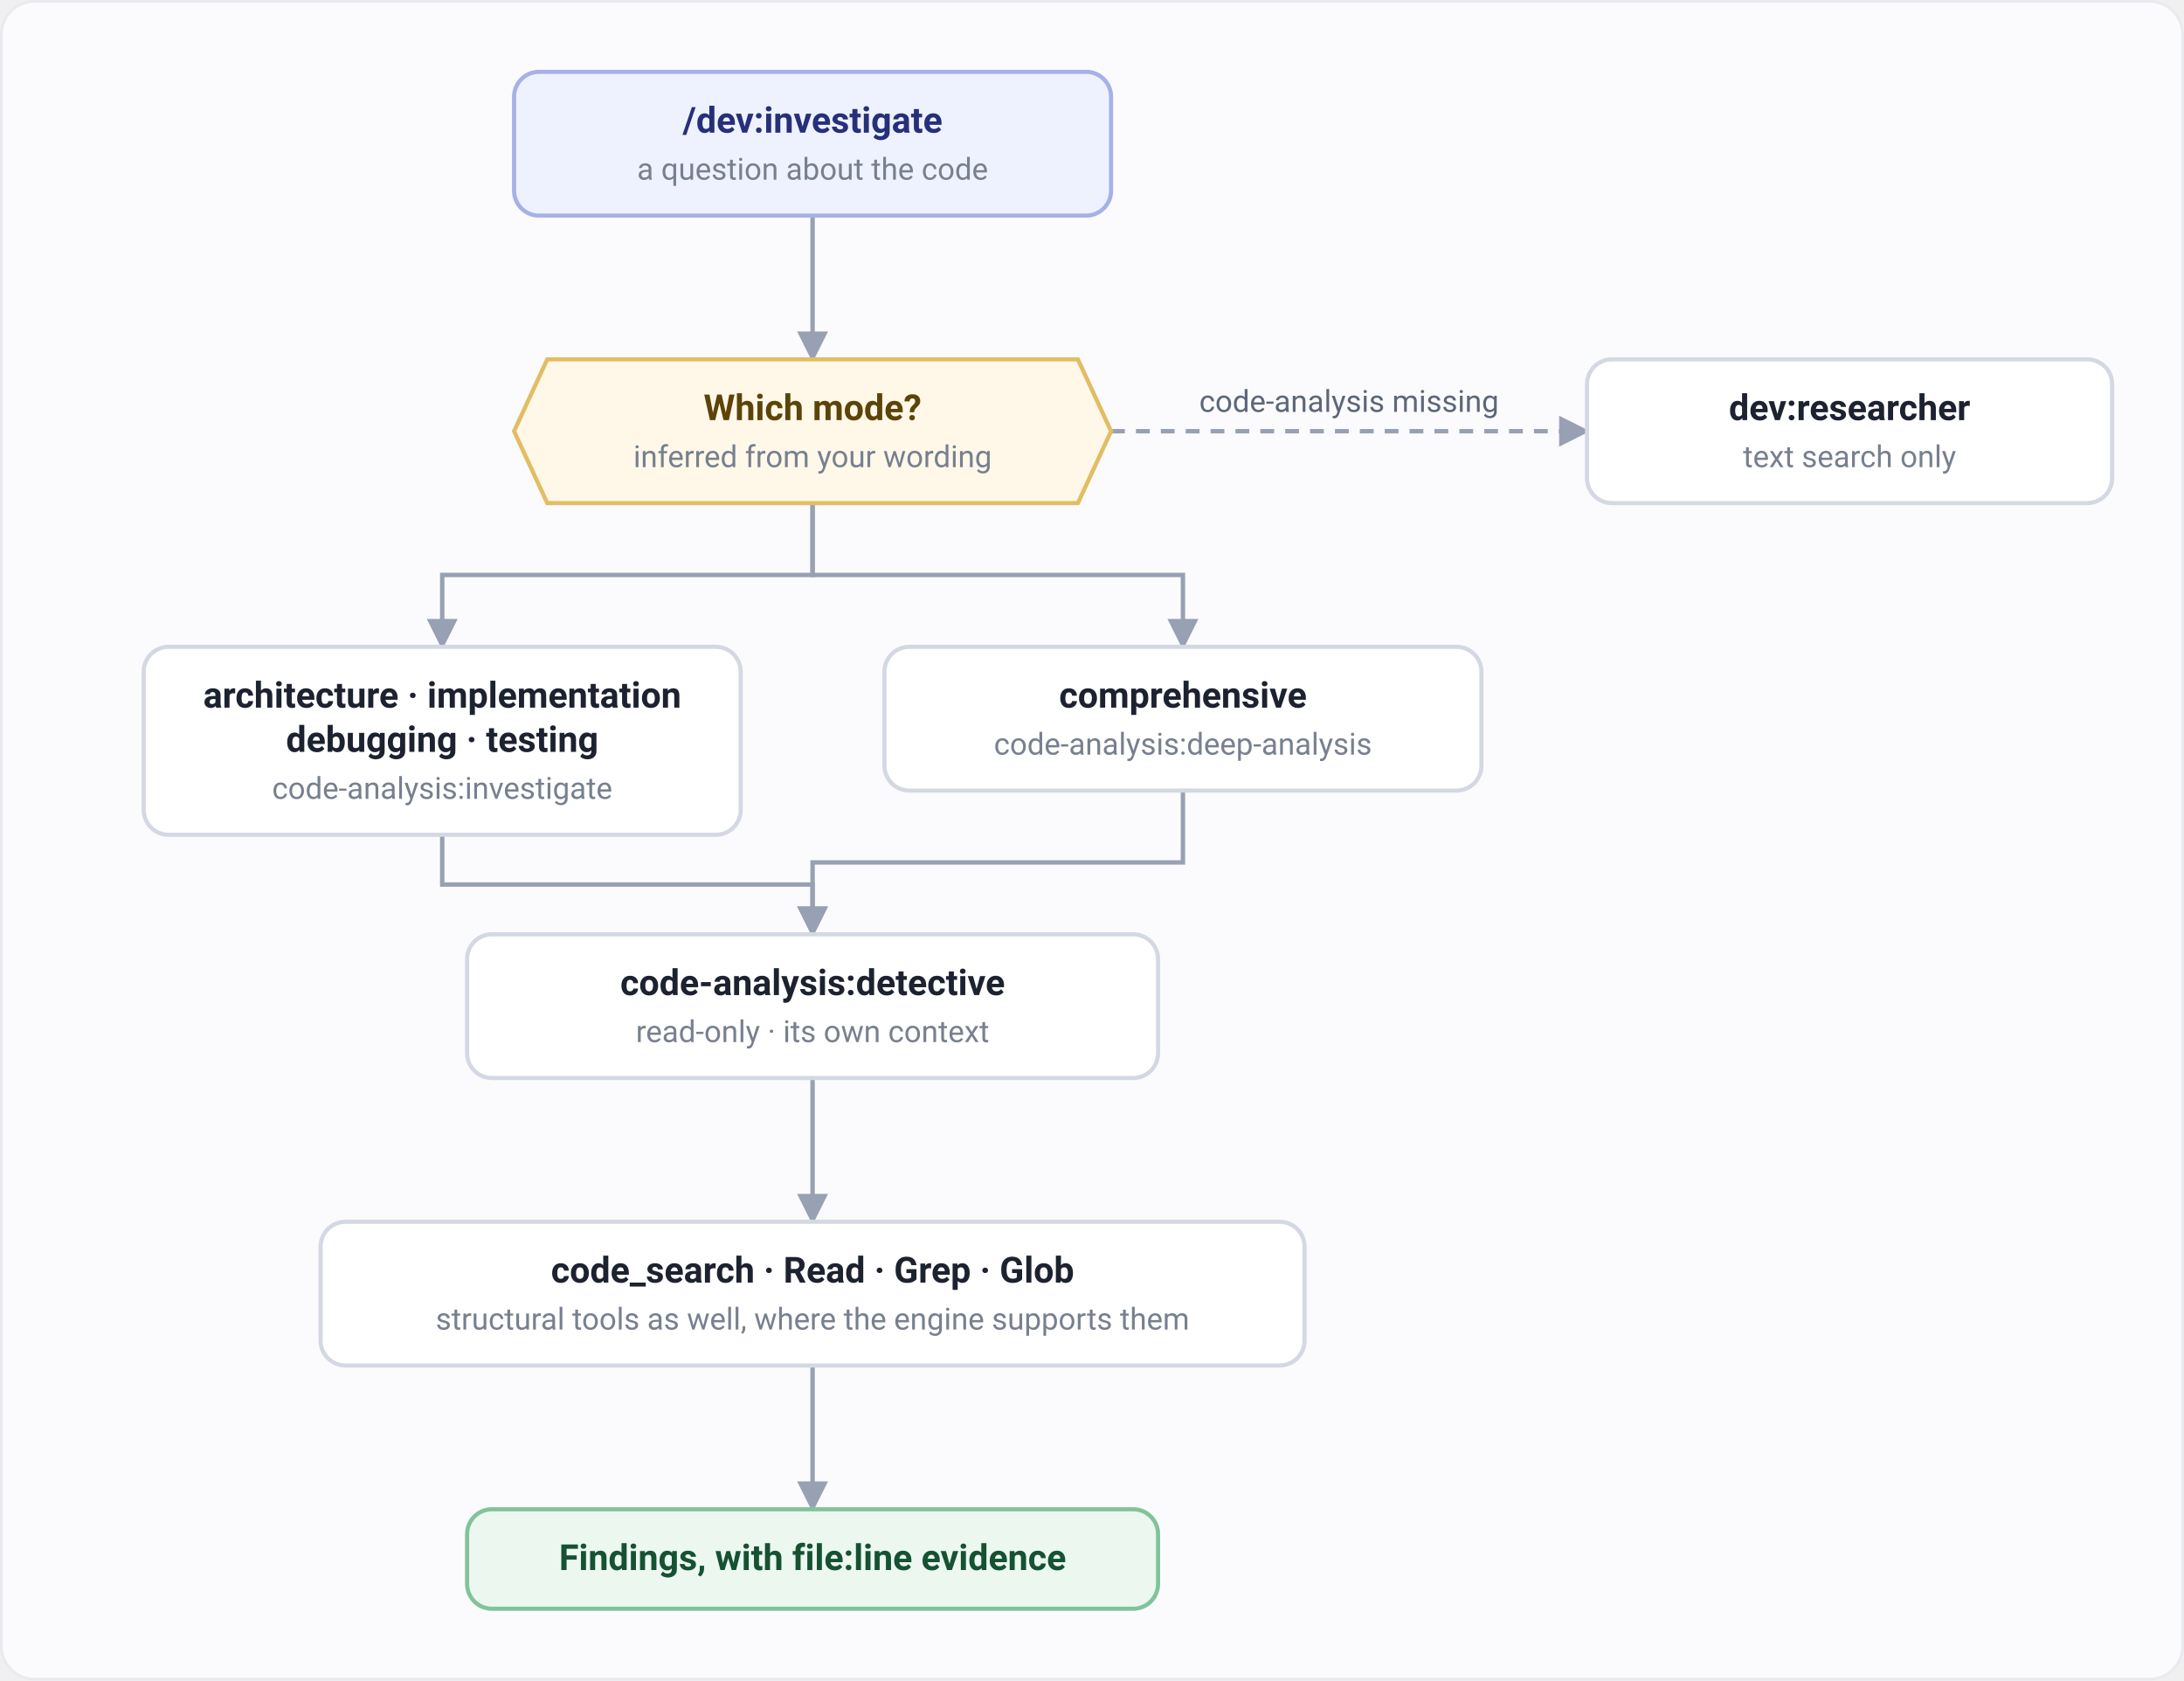
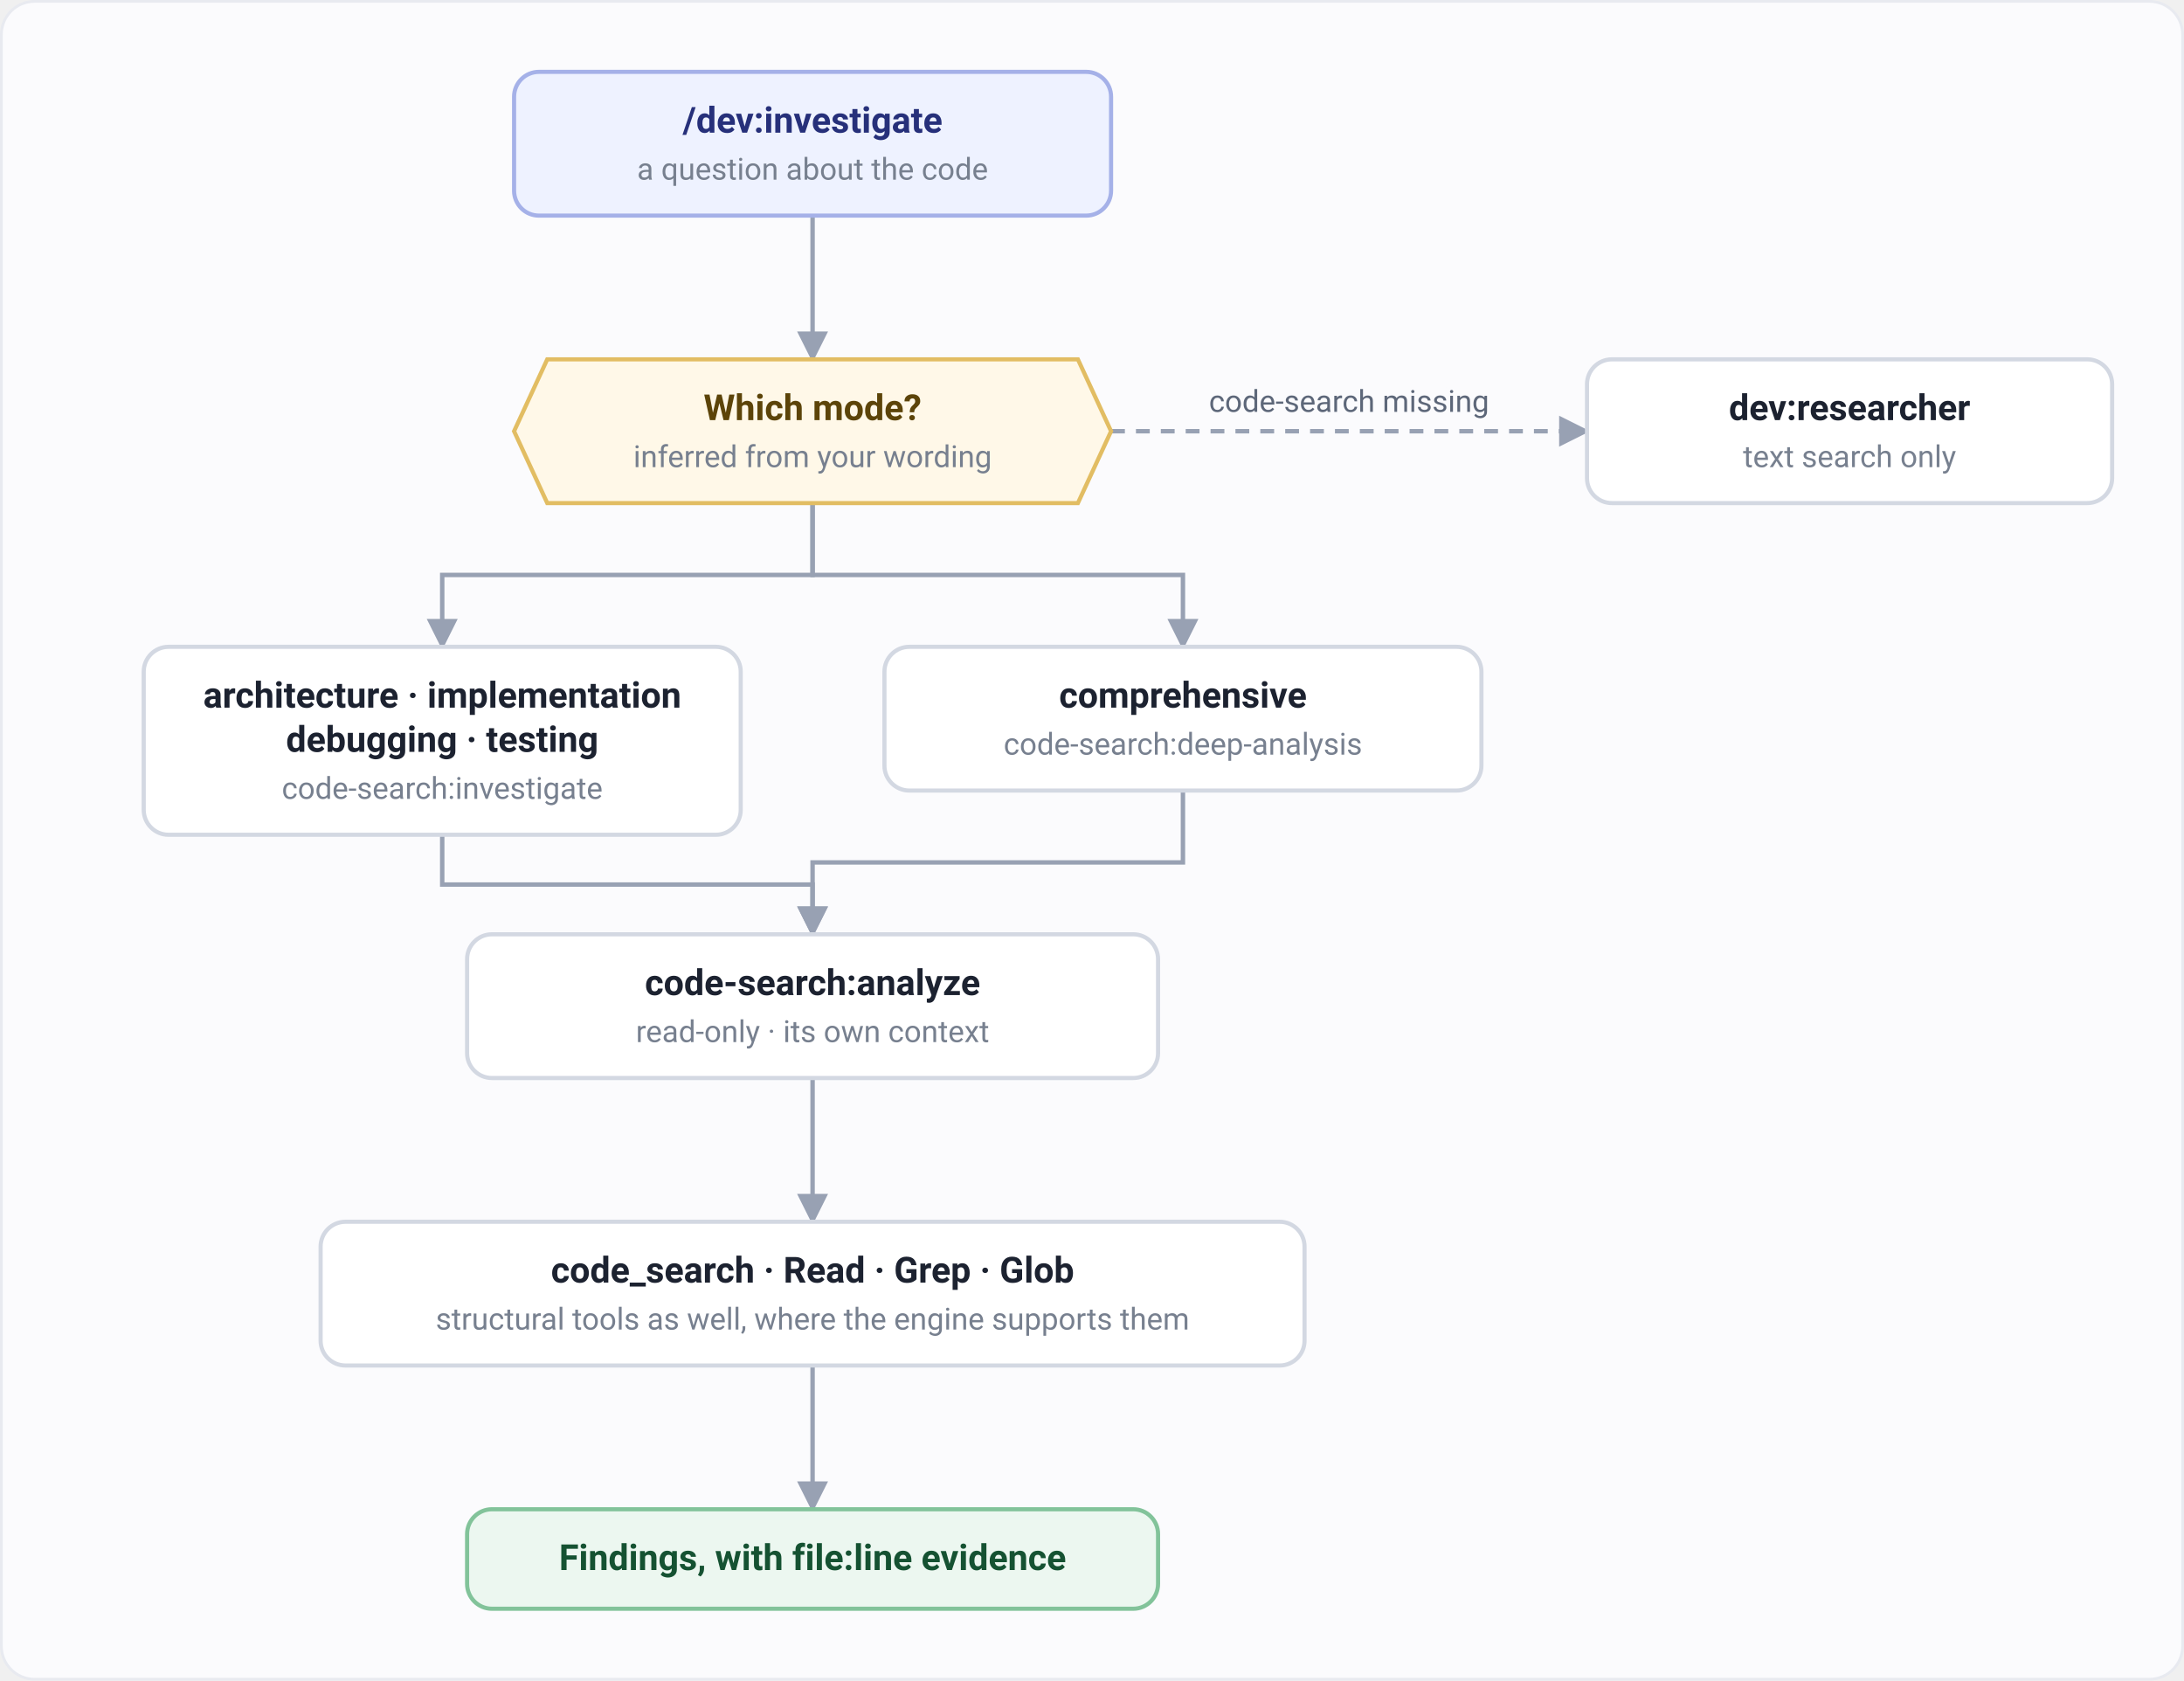
<svg xmlns="http://www.w3.org/2000/svg" viewBox="0 0 790.2 608" width="790.2" height="608" role="img" aria-label="How /dev:investigate picks a mode, and what the detective is given to search with">
  <defs>
    <marker id="arw" viewBox="0 0 10 10" refX="9" refY="5" markerWidth="7" markerHeight="7" orient="auto-start-reverse">
      <path d="M 0 0 L 10 5 L 0 10 z" fill="#98a1b3" />
    </marker>
  </defs>
  <rect x="0.5" y="0.5" width="789.2" height="607" rx="12" fill="#fbfbfd" stroke="#e8eaf0" />
  <path d="M 294 78 L 294 130" fill="none" stroke="#98a1b3" stroke-width="1.6" marker-end="url(#arw)" />
  <path d="M 294 182 L 294 208 L 160 208 L 160 234" fill="none" stroke="#98a1b3" stroke-width="1.6" marker-end="url(#arw)" />
  <path d="M 294 182 L 294 208 L 428 208 L 428 234" fill="none" stroke="#98a1b3" stroke-width="1.6" marker-end="url(#arw)" />
  <path d="M 160 302 L 160 320 L 294 320 L 294 338" fill="none" stroke="#98a1b3" stroke-width="1.6" marker-end="url(#arw)" />
  <path d="M 428 286 L 428 312 L 294 312 L 294 338" fill="none" stroke="#98a1b3" stroke-width="1.6" marker-end="url(#arw)" />
  <path d="M 294 390 L 294 442" fill="none" stroke="#98a1b3" stroke-width="1.6" marker-end="url(#arw)" />
  <path d="M 294 494 L 294 546" fill="none" stroke="#98a1b3" stroke-width="1.6" marker-end="url(#arw)" />
  <path d="M 402 156 L 574.2 156" fill="none" stroke="#98a1b3" stroke-width="1.6" stroke-dasharray="5 4" marker-end="url(#arw)" />
-   <text x="488.1" y="149" font-family="ui-sans-serif, -apple-system, Segoe UI, Roboto, Helvetica, Arial, sans-serif" font-size="11" fill="#5d6779" text-anchor="middle" paint-order="stroke" stroke="#fbfbfd" stroke-width="3.5" stroke-linejoin="round">code-analysis missing</text>
+   <text x="488.1" y="149" font-family="ui-sans-serif, -apple-system, Segoe UI, Roboto, Helvetica, Arial, sans-serif" font-size="11" fill="#5d6779" text-anchor="middle" paint-order="stroke" stroke="#fbfbfd" stroke-width="3.5" stroke-linejoin="round">code-search missing</text>
  <rect x="186" y="26" width="216" height="52" rx="9" fill="#eef2ff" stroke="#a5b1e8" stroke-width="1.5" />
  <text x="294" y="48" font-family="ui-sans-serif, -apple-system, Segoe UI, Roboto, Helvetica, Arial, sans-serif" font-size="13" font-weight="600" fill="#26307a" text-anchor="middle">/dev:investigate</text>
  <text x="294" y="65" font-family="ui-sans-serif, -apple-system, Segoe UI, Roboto, Helvetica, Arial, sans-serif" font-size="11" fill="#77808f" text-anchor="middle">a question about the code</text>
  <polygon points="198,130 390,130 402,156 390,182 198,182 186,156" fill="#fff8e8" stroke="#e2bd63" stroke-width="1.5" />
  <text x="294" y="152" font-family="ui-sans-serif, -apple-system, Segoe UI, Roboto, Helvetica, Arial, sans-serif" font-size="13" font-weight="600" fill="#5c4409" text-anchor="middle">Which mode?</text>
  <text x="294" y="169" font-family="ui-sans-serif, -apple-system, Segoe UI, Roboto, Helvetica, Arial, sans-serif" font-size="11" fill="#77808f" text-anchor="middle">inferred from your wording</text>
  <rect x="52" y="234" width="216" height="68" rx="9" fill="#ffffff" stroke="#d3d8e2" stroke-width="1.5" />
  <text x="160" y="256" font-family="ui-sans-serif, -apple-system, Segoe UI, Roboto, Helvetica, Arial, sans-serif" font-size="13" font-weight="600" fill="#1c2230" text-anchor="middle">architecture · implementation</text>
  <text x="160" y="272" font-family="ui-sans-serif, -apple-system, Segoe UI, Roboto, Helvetica, Arial, sans-serif" font-size="13" font-weight="600" fill="#1c2230" text-anchor="middle">debugging · testing</text>
-   <text x="160" y="289" font-family="ui-sans-serif, -apple-system, Segoe UI, Roboto, Helvetica, Arial, sans-serif" font-size="11" fill="#77808f" text-anchor="middle">code-analysis:investigate</text>
+   <text x="160" y="289" font-family="ui-sans-serif, -apple-system, Segoe UI, Roboto, Helvetica, Arial, sans-serif" font-size="11" fill="#77808f" text-anchor="middle">code-search:investigate</text>
  <rect x="320" y="234" width="216" height="52" rx="9" fill="#ffffff" stroke="#d3d8e2" stroke-width="1.5" />
  <text x="428" y="256" font-family="ui-sans-serif, -apple-system, Segoe UI, Roboto, Helvetica, Arial, sans-serif" font-size="13" font-weight="600" fill="#1c2230" text-anchor="middle">comprehensive</text>
-   <text x="428" y="273" font-family="ui-sans-serif, -apple-system, Segoe UI, Roboto, Helvetica, Arial, sans-serif" font-size="11" fill="#77808f" text-anchor="middle">code-analysis:deep-analysis</text>
+   <text x="428" y="273" font-family="ui-sans-serif, -apple-system, Segoe UI, Roboto, Helvetica, Arial, sans-serif" font-size="11" fill="#77808f" text-anchor="middle">code-search:deep-analysis</text>
  <rect x="169" y="338" width="250" height="52" rx="9" fill="#ffffff" stroke="#d3d8e2" stroke-width="1.5" />
-   <text x="294" y="360" font-family="ui-sans-serif, -apple-system, Segoe UI, Roboto, Helvetica, Arial, sans-serif" font-size="13" font-weight="600" fill="#1c2230" text-anchor="middle">code-analysis:detective</text>
+   <text x="294" y="360" font-family="ui-sans-serif, -apple-system, Segoe UI, Roboto, Helvetica, Arial, sans-serif" font-size="13" font-weight="600" fill="#1c2230" text-anchor="middle">code-search:analyze</text>
  <text x="294" y="377" font-family="ui-sans-serif, -apple-system, Segoe UI, Roboto, Helvetica, Arial, sans-serif" font-size="11" fill="#77808f" text-anchor="middle">read-only · its own context</text>
  <rect x="116" y="442" width="356" height="52" rx="9" fill="#ffffff" stroke="#d3d8e2" stroke-width="1.5" />
  <text x="294" y="464" font-family="ui-sans-serif, -apple-system, Segoe UI, Roboto, Helvetica, Arial, sans-serif" font-size="13" font-weight="600" fill="#1c2230" text-anchor="middle">code_search · Read · Grep · Glob</text>
  <text x="294" y="481" font-family="ui-sans-serif, -apple-system, Segoe UI, Roboto, Helvetica, Arial, sans-serif" font-size="11" fill="#77808f" text-anchor="middle">structural tools as well, where the engine supports them</text>
  <rect x="169" y="546" width="250" height="36" rx="9" fill="#ecf7f0" stroke="#82c39a" stroke-width="1.5" />
  <text x="294" y="568" font-family="ui-sans-serif, -apple-system, Segoe UI, Roboto, Helvetica, Arial, sans-serif" font-size="13" font-weight="600" fill="#155232" text-anchor="middle">Findings, with file:line evidence</text>
  <rect x="574.2" y="130" width="190" height="52" rx="9" fill="#ffffff" stroke="#d3d8e2" stroke-width="1.5" />
  <text x="669.2" y="152" font-family="ui-sans-serif, -apple-system, Segoe UI, Roboto, Helvetica, Arial, sans-serif" font-size="13" font-weight="600" fill="#1c2230" text-anchor="middle">dev:researcher</text>
  <text x="669.2" y="169" font-family="ui-sans-serif, -apple-system, Segoe UI, Roboto, Helvetica, Arial, sans-serif" font-size="11" fill="#77808f" text-anchor="middle">text search only</text>
</svg>
